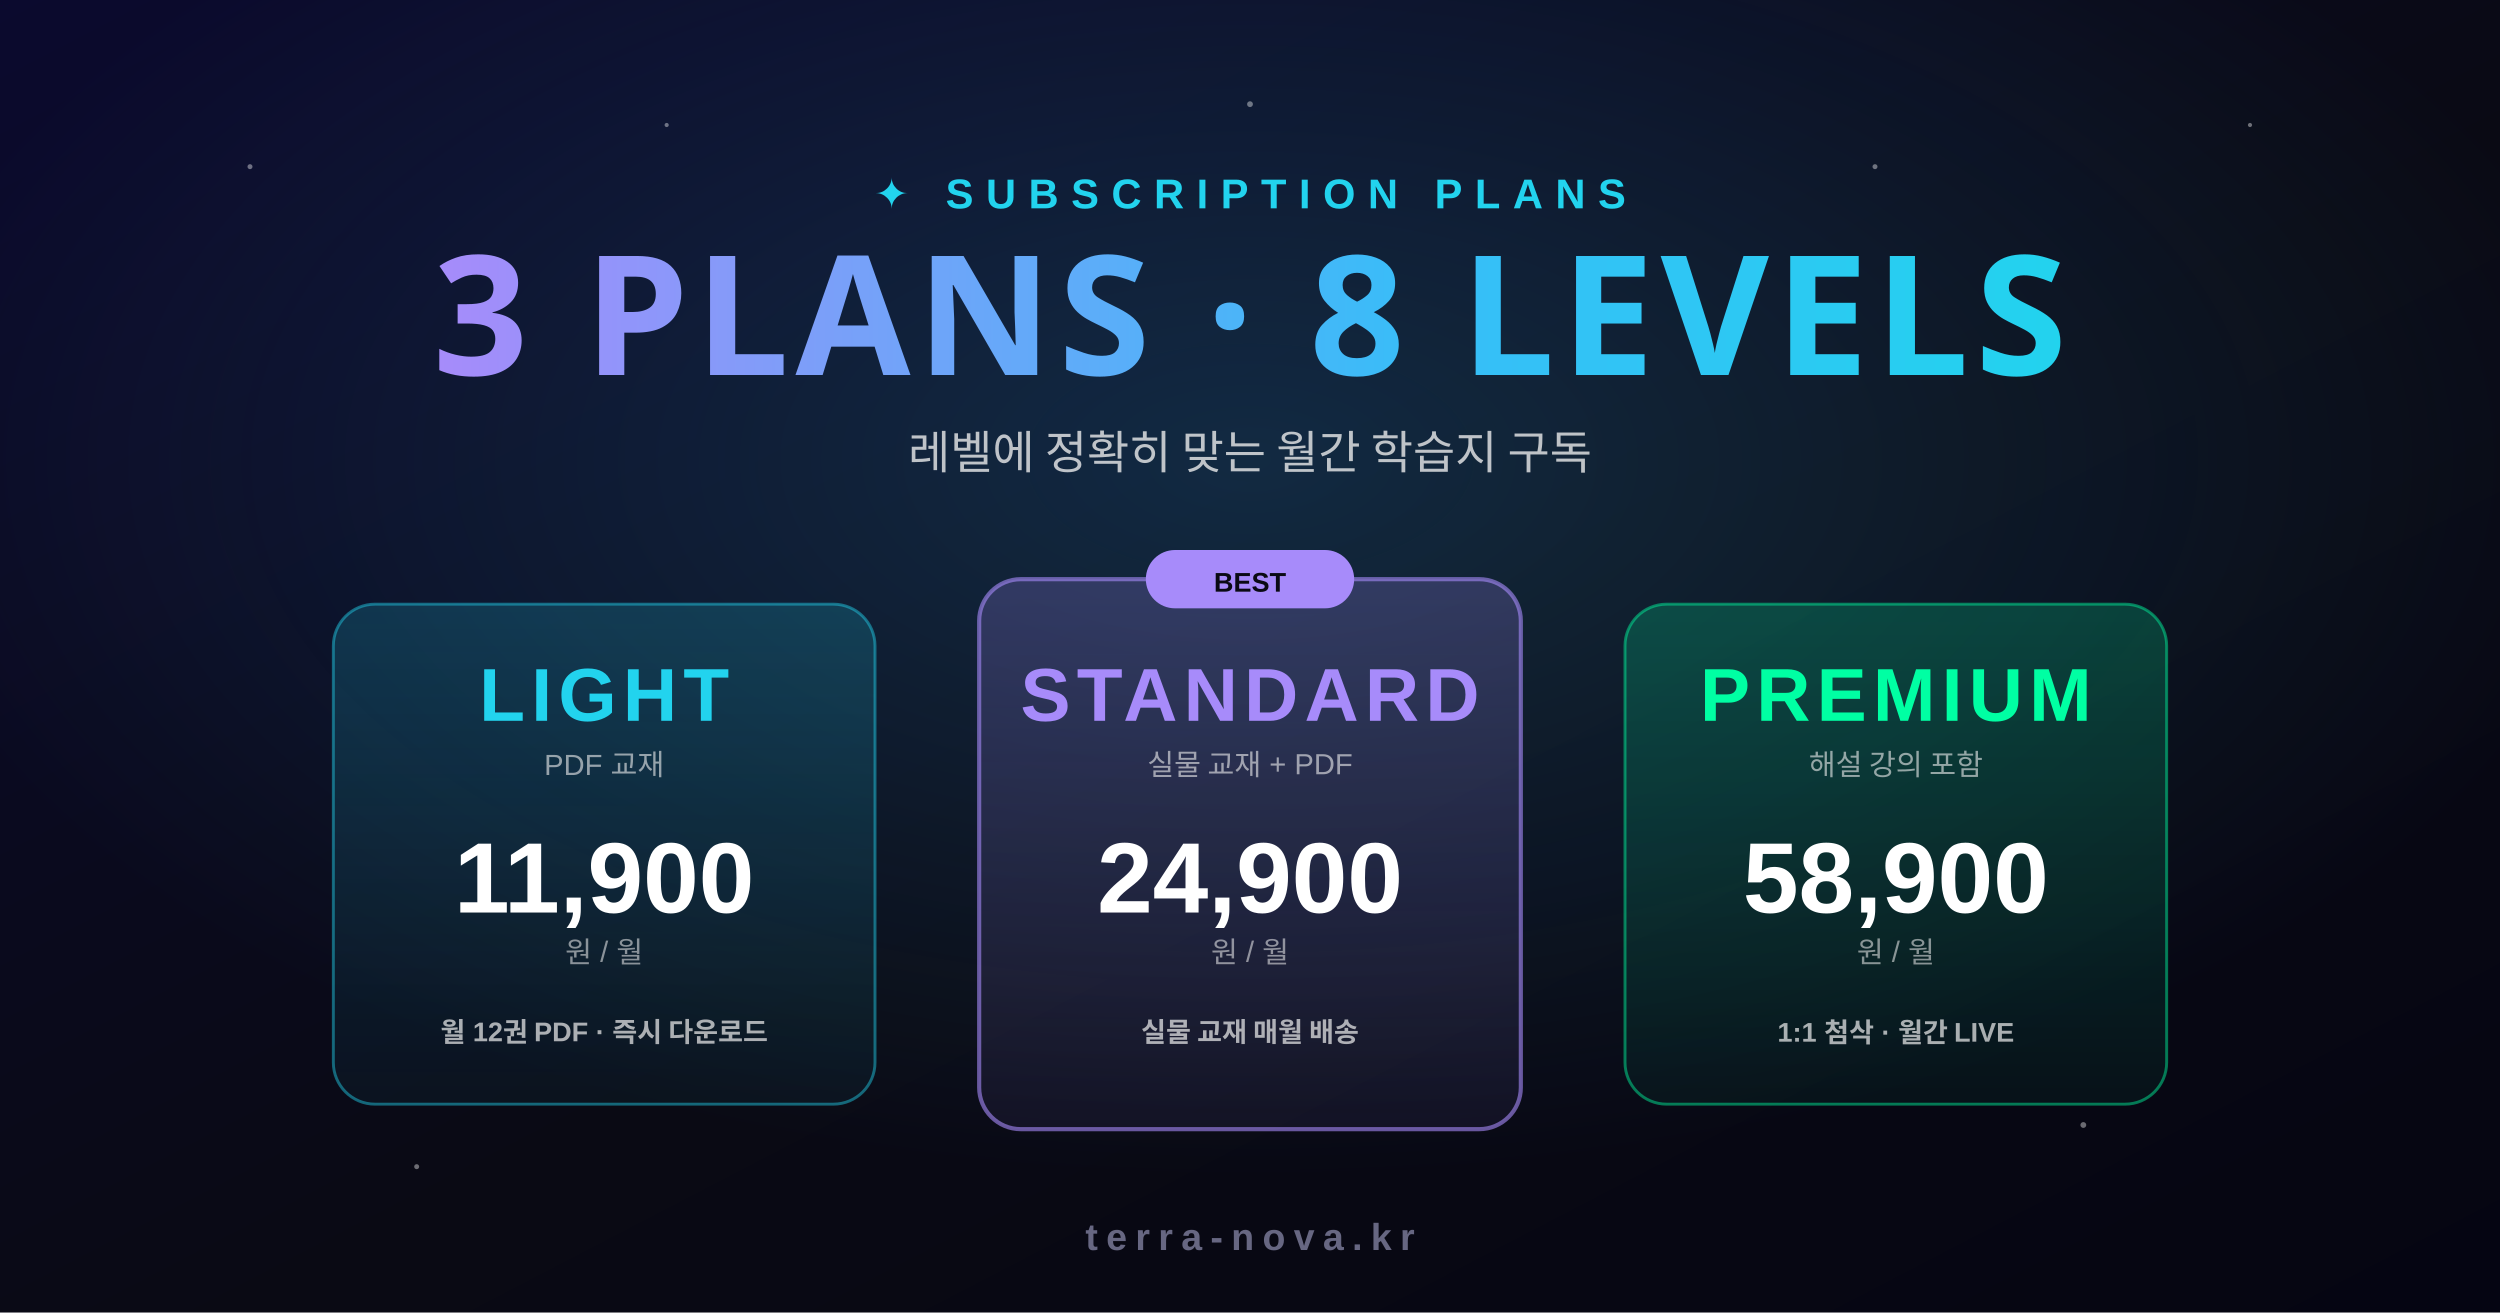
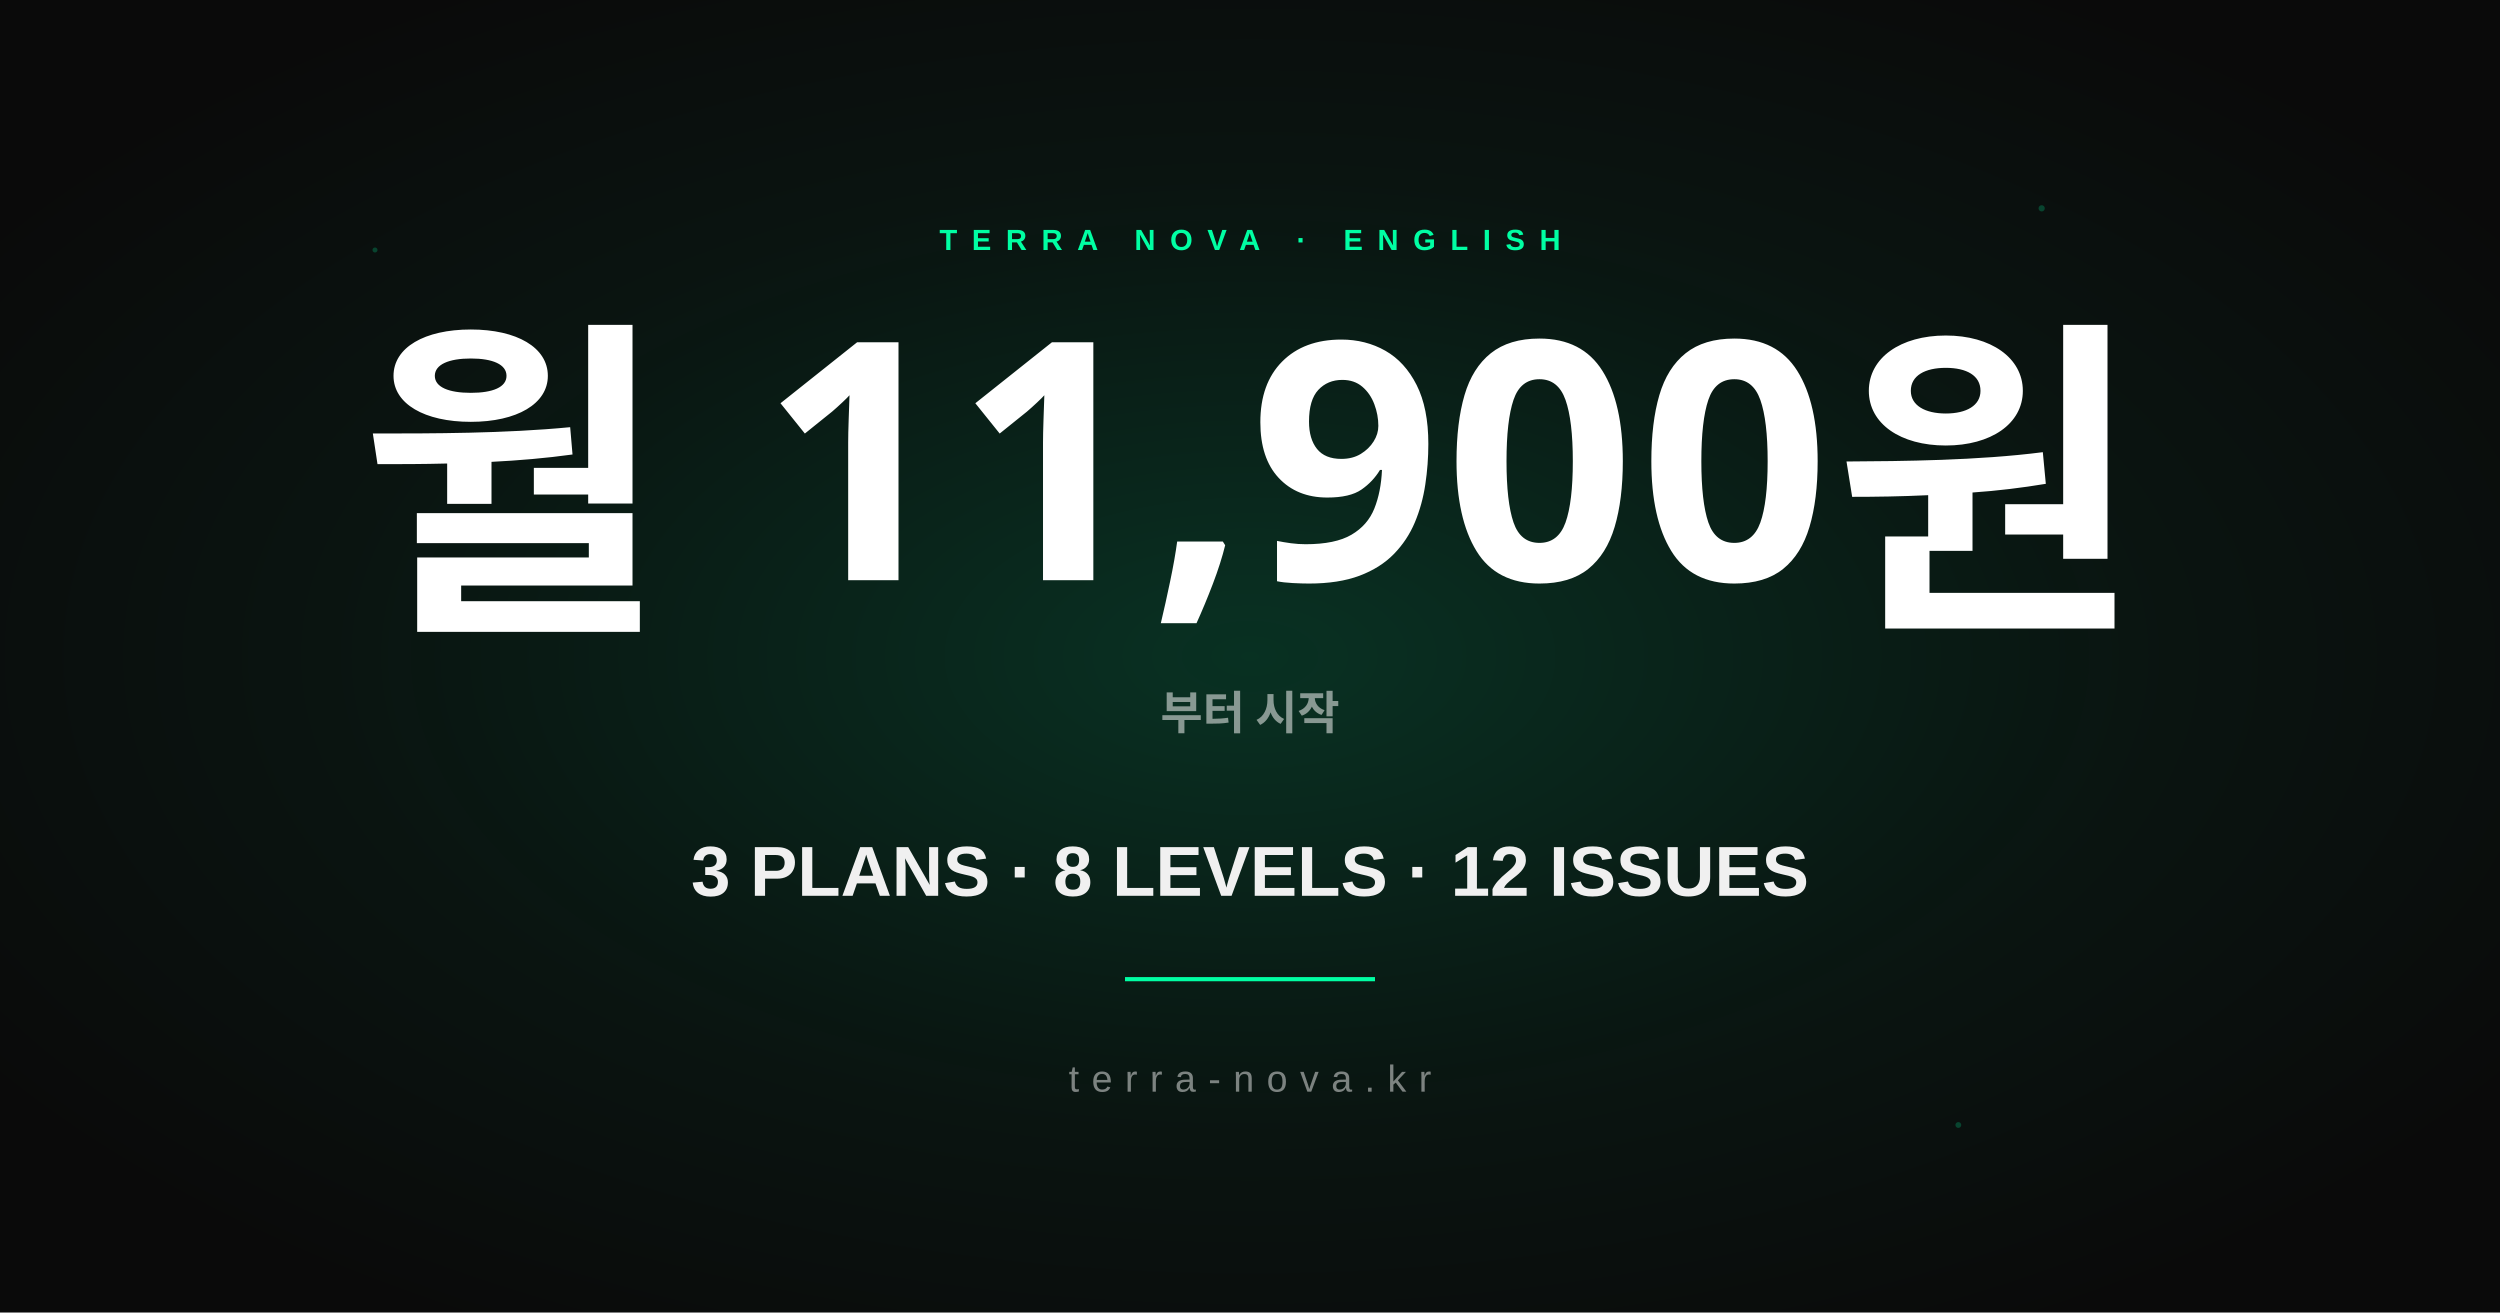
- <svg xmlns="http://www.w3.org/2000/svg" viewBox="0 0 1200 630" width="1200" height="630" role="img" aria-label="Terra Nova 구독안내 OG 커버">
+ <svg xmlns="http://www.w3.org/2000/svg" viewBox="0 0 1200 630" width="1200" height="630" role="img" aria-label="Terra Nova subscription">
  <defs>
-     <linearGradient id="bg" x1="0%" y1="0%" x2="100%" y2="100%">
-       <stop offset="0%" stop-color="#0B0A2E" />
-       <stop offset="55%" stop-color="#0A0A14" />
-       <stop offset="100%" stop-color="#050512" />
-     </linearGradient>
-     <linearGradient id="title" x1="0%" y1="0%" x2="100%" y2="0%">
-       <stop offset="0%" stop-color="#A78BFA" />
-       <stop offset="60%" stop-color="#38BDF8" />
-       <stop offset="100%" stop-color="#22D3EE" />
-     </linearGradient>
-     <linearGradient id="cardA" x1="0%" y1="0%" x2="0%" y2="100%">
-       <stop offset="0%" stop-color="rgba(34,211,238,.18)" />
-       <stop offset="100%" stop-color="rgba(34,211,238,.04)" />
-     </linearGradient>
-     <linearGradient id="cardB" x1="0%" y1="0%" x2="0%" y2="100%">
-       <stop offset="0%" stop-color="rgba(167,139,250,.22)" />
-       <stop offset="100%" stop-color="rgba(167,139,250,.06)" />
-     </linearGradient>
-     <linearGradient id="cardC" x1="0%" y1="0%" x2="0%" y2="100%">
-       <stop offset="0%" stop-color="rgba(0,255,163,.20)" />
-       <stop offset="100%" stop-color="rgba(0,255,163,.04)" />
-     </linearGradient>
-     <radialGradient id="glow" cx="50%" cy="35%" r="55%">
-       <stop offset="0%" stop-color="rgba(56,189,248,.18)" />
-       <stop offset="100%" stop-color="rgba(56,189,248,0)" />
+     <radialGradient id="halo" cx="50%" cy="50%" r="60%">
+       <stop offset="0%" stop-color="rgba(0,255,163,.16)" />
+       <stop offset="60%" stop-color="rgba(0,255,163,.04)" />
+       <stop offset="100%" stop-color="rgba(0,255,163,0)" />
    </radialGradient>
  </defs>
-   <rect width="1200" height="630" fill="url(#bg)" />
-   <rect width="1200" height="630" fill="url(#glow)" />
-   <g fill="#fff" opacity=".4">
-     <circle cx="120" cy="80" r="1.2" />
-     <circle cx="320" cy="60" r="1" />
-     <circle cx="600" cy="50" r="1.4" />
-     <circle cx="900" cy="80" r="1.2" />
-     <circle cx="1080" cy="60" r="1" />
-     <circle cx="200" cy="560" r="1.2" />
-     <circle cx="1000" cy="540" r="1.4" />
+   <rect width="1200" height="630" fill="#0A0A0A" />
+   <rect width="1200" height="630" fill="url(#halo)" />
+   <g fill="#00FFA3" opacity=".22">
+     <circle cx="180" cy="120" r="1.2" />
+     <circle cx="980" cy="100" r="1.5" />
+     <circle cx="940" cy="540" r="1.4" />
  </g>
-   <text x="600" y="100" text-anchor="middle" font-family="'Noto Sans KR','Arial',sans-serif" font-weight="700" font-size="20" letter-spacing="6" fill="#22D3EE">✦ SUBSCRIPTION PLANS</text>
-   <text x="600" y="180" text-anchor="middle" font-family="'Bebas Neue','Arial Black',sans-serif" font-weight="700" font-size="80" letter-spacing="3" fill="url(#title)">3 PLANS · 8 LEVELS</text>
-   <text x="600" y="225" text-anchor="middle" font-family="'Noto Sans KR','Arial',sans-serif" font-weight="500" font-size="22" fill="rgba(240,240,240,.78)">레벨에 정확히 맞는 월간 학습지 구독</text>
-   <g transform="translate(160,290)">
-     <g>
-       <rect width="260" height="240" rx="20" fill="url(#cardA)" stroke="rgba(34,211,238,.45)" stroke-width="1.4" />
-       <text x="130" y="56" text-anchor="middle" font-family="'Bebas Neue','Arial',sans-serif" font-weight="700" font-size="36" letter-spacing="3" fill="#22D3EE">LIGHT</text>
-       <text x="130" y="82" text-anchor="middle" font-family="'Noto Sans KR','Arial',sans-serif" font-weight="500" font-size="14" fill="rgba(240,240,240,.6)">PDF 교재</text>
-       <text x="130" y="148" text-anchor="middle" font-family="'Bebas Neue','Arial',sans-serif" font-weight="700" font-size="48" fill="#fff">11,900</text>
-       <text x="130" y="172" text-anchor="middle" font-family="'Noto Sans KR','Arial',sans-serif" font-weight="400" font-size="14" fill="rgba(240,240,240,.55)">원 / 월</text>
-       <text x="130" y="210" text-anchor="middle" font-family="'Noto Sans KR','Arial',sans-serif" font-weight="600" font-size="13" fill="rgba(240,240,240,.7)">월 12권 PDF · 즉시 다운로드</text>
-     </g>
-     <g transform="translate(310,-12)">
-       <rect width="260" height="264" rx="20" fill="url(#cardB)" stroke="rgba(167,139,250,.6)" stroke-width="2" />
-       <rect x="80" y="-14" width="100" height="28" rx="14" fill="#A78BFA" />
-       <text x="130" y="6" text-anchor="middle" font-family="'Noto Sans KR','Arial',sans-serif" font-weight="900" font-size="13" fill="#0A0A14">BEST</text>
-       <text x="130" y="68" text-anchor="middle" font-family="'Bebas Neue','Arial',sans-serif" font-weight="700" font-size="36" letter-spacing="3" fill="#A78BFA">STANDARD</text>
-       <text x="130" y="94" text-anchor="middle" font-family="'Noto Sans KR','Arial',sans-serif" font-weight="500" font-size="14" fill="rgba(240,240,240,.6)">실물 교재 + PDF</text>
-       <text x="130" y="160" text-anchor="middle" font-family="'Bebas Neue','Arial',sans-serif" font-weight="700" font-size="48" fill="#fff">24,900</text>
-       <text x="130" y="184" text-anchor="middle" font-family="'Noto Sans KR','Arial',sans-serif" font-weight="400" font-size="14" fill="rgba(240,240,240,.55)">원 / 월</text>
-       <text x="130" y="222" text-anchor="middle" font-family="'Noto Sans KR','Arial',sans-serif" font-weight="600" font-size="13" fill="rgba(240,240,240,.7)">실물 교재 매월 배송</text>
-     </g>
-     <g transform="translate(620,0)">
-       <rect width="260" height="240" rx="20" fill="url(#cardC)" stroke="rgba(0,255,163,.45)" stroke-width="1.4" />
-       <text x="130" y="56" text-anchor="middle" font-family="'Bebas Neue','Arial',sans-serif" font-weight="700" font-size="36" letter-spacing="3" fill="#00FFA3">PREMIUM</text>
-       <text x="130" y="82" text-anchor="middle" font-family="'Noto Sans KR','Arial',sans-serif" font-weight="500" font-size="14" fill="rgba(240,240,240,.6)">해설 강의 포함</text>
-       <text x="130" y="148" text-anchor="middle" font-family="'Bebas Neue','Arial',sans-serif" font-weight="700" font-size="48" fill="#fff">58,900</text>
-       <text x="130" y="172" text-anchor="middle" font-family="'Noto Sans KR','Arial',sans-serif" font-weight="400" font-size="14" fill="rgba(240,240,240,.55)">원 / 월</text>
-       <text x="130" y="210" text-anchor="middle" font-family="'Noto Sans KR','Arial',sans-serif" font-weight="600" font-size="13" fill="rgba(240,240,240,.7)">1:1 첨삭 · 월간 LIVE</text>
-     </g>
-   </g>
-   <text x="600" y="600" text-anchor="middle" font-family="'Noto Sans KR','Arial',sans-serif" font-weight="600" font-size="18" letter-spacing="4" fill="rgba(180,180,220,.55)">terra-nova.kr</text>
+   <text x="600" y="120" text-anchor="middle" font-family="'Space Grotesk','Arial',sans-serif" font-weight="700" font-size="14" letter-spacing="7" fill="#00FFA3">TERRA NOVA · ENGLISH</text>
+   <text x="600" y="290" text-anchor="middle" font-family="'Space Grotesk','Arial Black',sans-serif" font-weight="900" font-size="160" letter-spacing="2" fill="#FFFFFF">월 11,900원</text>
+   <text x="600" y="350" text-anchor="middle" font-family="'Pretendard','Noto Sans KR','Arial',sans-serif" font-weight="600" font-size="22" fill="rgba(240,240,240,.55)">부터 시작</text>
+   <text x="600" y="430" text-anchor="middle" font-family="'Pretendard','Noto Sans KR','Arial',sans-serif" font-weight="800" font-size="34" fill="#F0F0F0">3 PLANS · 8 LEVELS · 12 ISSUES</text>
+   <line x1="540" y1="470" x2="660" y2="470" stroke="#00FFA3" stroke-width="2" />
+   <text x="600" y="524" text-anchor="middle" font-family="'Space Grotesk','Arial',sans-serif" font-weight="500" font-size="18" letter-spacing="6" fill="rgba(240,240,240,.5)">terra-nova.kr</text>
</svg>
